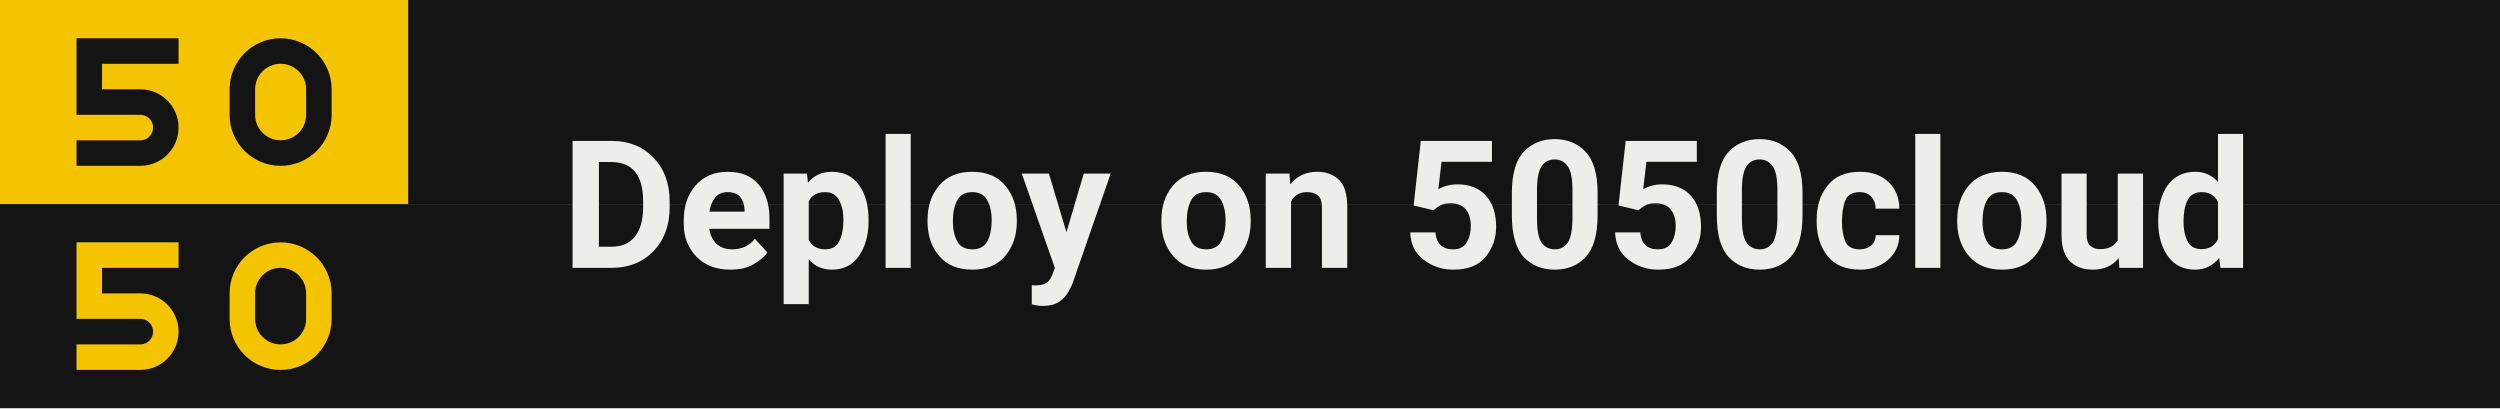
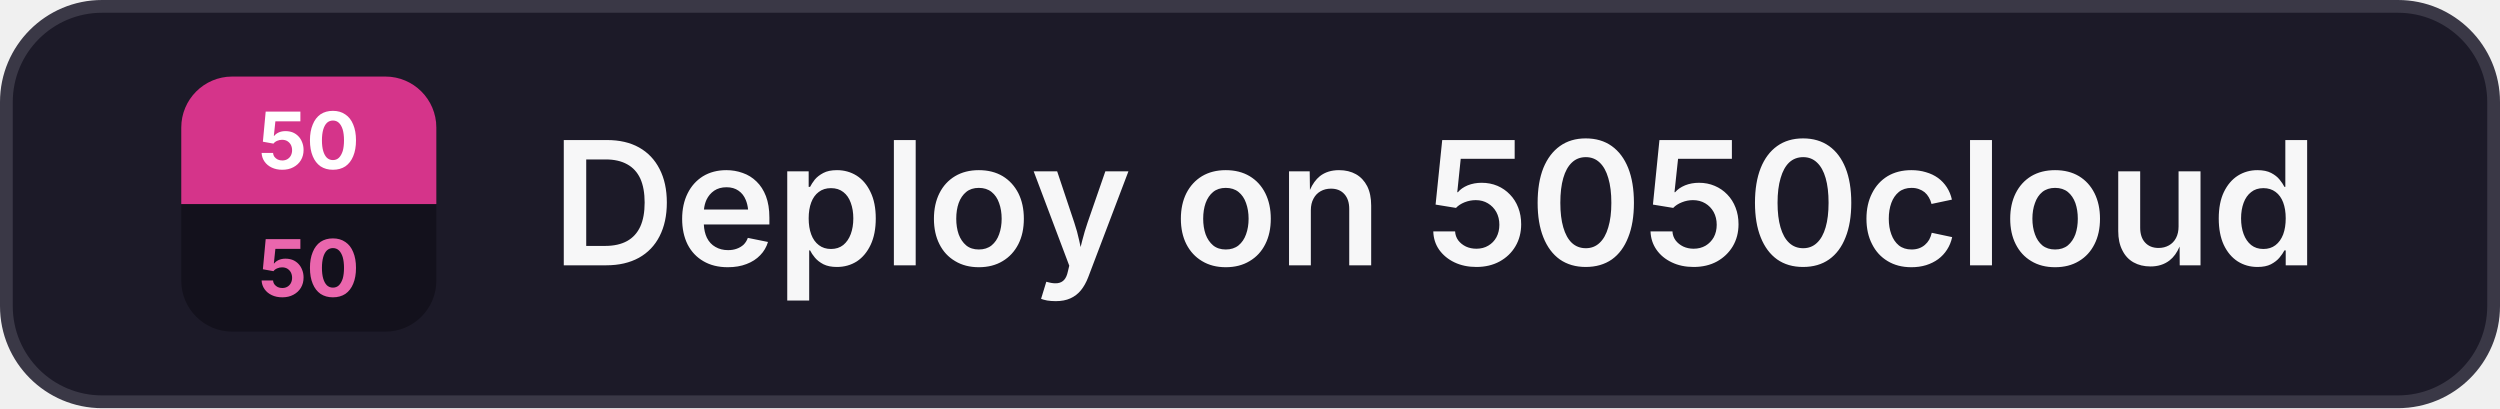
<svg xmlns="http://www.w3.org/2000/svg" width="196" height="32" viewBox="0 0 196 32" role="img" aria-label="Deploy on 5050cloud">
-   <rect width="32" height="16" fill="#f5c400" />
-   <rect y="16" width="196" height="16" fill="#141414" />
-   <rect x="32" width="164" height="16" fill="#141414" />
-   <g fill="none" stroke-width="2">
-     <g stroke="#141414">
-       <path d="M14 4H7V8H11A2 2 0 0 1 11 12H6" />
-       <rect x="19" y="4" width="6" height="8" rx="3" />
-     </g>
-     <g stroke="#f5c400" transform="translate(0 16)">
-       <path d="M14 4H7V8H11A2 2 0 0 1 11 12H6" />
-       <rect x="19" y="4" width="6" height="8" rx="3" />
+   <rect x="0.5" y="0.5" width="195" height="31" rx="7.5" fill="#1c1a28" stroke="#3a3846" />
+   <g transform="translate(14.21 6)">
+     <defs>
+       <clipPath id="b5050">
+         <rect width="20" height="20" rx="4" />
+       </clipPath>
+     </defs>
+     <g clip-path="url(#b5050)">
+       <rect width="20" height="20" fill="#13111c" />
+       <rect width="20" height="10" fill="#d5348a" />
+       <path fill="#ffffff" d="M7.92 7.31Q7.46 7.31 7.1 7.14Q6.74 6.97 6.53 6.67Q6.32 6.37 6.3 5.99H7.2Q7.21 6.16 7.31 6.3Q7.41 6.43 7.57 6.51Q7.73 6.58 7.92 6.58Q8.15 6.58 8.32 6.48Q8.49 6.38 8.59 6.2Q8.69 6.01 8.69 5.78Q8.69 5.54 8.59 5.35Q8.49 5.17 8.31 5.06Q8.14 4.96 7.9 4.96Q7.7 4.96 7.52 5.04Q7.33 5.12 7.23 5.26L6.4 5.11L6.62 2.75H9.34V3.51H7.38L7.26 4.65H7.29Q7.41 4.49 7.65 4.38Q7.88 4.28 8.17 4.28Q8.48 4.28 8.74 4.38Q9 4.49 9.19 4.69Q9.38 4.89 9.48 5.16Q9.59 5.43 9.59 5.76Q9.59 6.21 9.38 6.56Q9.17 6.91 8.79 7.11Q8.42 7.31 7.92 7.31ZM11.89 7.31Q11.33 7.31 10.92 7.04Q10.52 6.76 10.31 6.25Q10.09 5.73 10.09 5Q10.09 4.28 10.31 3.76Q10.52 3.24 10.92 2.96Q11.33 2.69 11.89 2.69Q12.46 2.69 12.86 2.97Q13.27 3.24 13.48 3.76Q13.7 4.28 13.7 5Q13.7 5.73 13.48 6.25Q13.27 6.76 12.87 7.04Q12.46 7.31 11.89 7.31ZM11.89 6.55Q12.17 6.55 12.36 6.37Q12.55 6.18 12.66 5.84Q12.76 5.5 12.76 5Q12.76 4.51 12.66 4.16Q12.55 3.81 12.36 3.63Q12.17 3.45 11.89 3.45Q11.62 3.45 11.42 3.63Q11.23 3.82 11.13 4.16Q11.03 4.51 11.03 5Q11.03 5.5 11.13 5.84Q11.23 6.18 11.42 6.37Q11.62 6.55 11.89 6.55Z" />
+       <path fill="#ea66ad" d="M7.92 17.31Q7.46 17.31 7.1 17.14Q6.74 16.97 6.53 16.67Q6.32 16.37 6.3 15.99H7.2Q7.21 16.16 7.31 16.3Q7.41 16.43 7.57 16.51Q7.73 16.58 7.92 16.58Q8.15 16.58 8.32 16.48Q8.49 16.38 8.59 16.2Q8.69 16.01 8.69 15.78Q8.69 15.54 8.59 15.35Q8.49 15.17 8.31 15.06Q8.14 14.96 7.9 14.96Q7.7 14.96 7.52 15.04Q7.33 15.12 7.23 15.26L6.4 15.11L6.62 12.75H9.34V13.51H7.38L7.26 14.65H7.29Q7.41 14.49 7.65 14.38Q7.88 14.28 8.17 14.28Q8.48 14.28 8.74 14.38Q9 14.49 9.19 14.69Q9.38 14.89 9.48 15.16Q9.59 15.43 9.59 15.76Q9.59 16.21 9.38 16.56Q9.17 16.91 8.79 17.11Q8.42 17.31 7.92 17.31ZM11.89 17.31Q11.33 17.31 10.92 17.04Q10.52 16.76 10.31 16.25Q10.09 15.73 10.09 15Q10.09 14.28 10.31 13.76Q10.52 13.24 10.92 12.96Q11.33 12.69 11.89 12.69Q12.46 12.69 12.86 12.97Q13.27 13.24 13.48 13.76Q13.7 14.28 13.7 15Q13.7 15.73 13.48 16.25Q13.27 16.76 12.87 17.04Q12.46 17.31 11.89 17.31ZM11.89 16.55Q12.17 16.55 12.36 16.37Q12.55 16.18 12.66 15.84Q12.76 15.5 12.76 15Q12.76 14.51 12.66 14.16Q12.55 13.81 12.36 13.63Q12.17 13.45 11.89 13.45Q11.62 13.45 11.42 13.63Q11.23 13.82 11.13 14.16Q11.03 14.51 11.03 15Q11.03 15.5 11.13 15.84Q11.23 16.18 11.42 16.37Q11.62 16.55 11.89 16.55Z" />
    </g>
  </g>
-   <text x="44" y="21" fill="#ededea" font-family="Archivo, system-ui, -apple-system, 'Segoe UI', Roboto, sans-serif" font-size="14" font-weight="600">Deploy on 5050cloud</text>
+   <path fill="#f7f7f8" d="M47.53 20.8H44.2V10.98H47.59Q49.06 10.98 50.1 11.56Q51.15 12.15 51.71 13.25Q52.28 14.35 52.28 15.88Q52.28 17.41 51.71 18.52Q51.15 19.62 50.09 20.21Q49.02 20.8 47.53 20.8ZM45.96 19.28H47.44Q48.47 19.28 49.16 18.9Q49.85 18.52 50.2 17.76Q50.54 17.01 50.54 15.88Q50.54 14.76 50.2 14Q49.85 13.25 49.17 12.88Q48.49 12.5 47.49 12.5H45.96ZM57.06 20.95Q55.95 20.95 55.15 20.48Q54.35 20.02 53.91 19.17Q53.48 18.31 53.48 17.16Q53.48 16.02 53.91 15.16Q54.33 14.31 55.11 13.82Q55.9 13.34 56.95 13.34Q57.62 13.34 58.23 13.56Q58.84 13.77 59.31 14.23Q59.78 14.68 60.05 15.38Q60.32 16.09 60.32 17.06V17.6H55.18Q55.21 18.2 55.42 18.64Q55.66 19.12 56.09 19.36Q56.52 19.61 57.08 19.61Q57.46 19.61 57.76 19.5Q58.07 19.39 58.3 19.18Q58.52 18.96 58.63 18.65L60.21 18.97Q60.03 19.57 59.6 20.01Q59.17 20.46 58.53 20.7Q57.89 20.95 57.06 20.95ZM55.19 16.43H58.65Q58.61 16.02 58.47 15.68Q58.28 15.21 57.9 14.95Q57.52 14.68 56.96 14.68Q56.39 14.68 55.99 14.95Q55.6 15.22 55.39 15.66Q55.23 16.01 55.19 16.43ZM61.72 23.56V13.43H63.4V14.65H63.51Q63.64 14.39 63.88 14.08Q64.13 13.78 64.55 13.56Q64.96 13.34 65.62 13.34Q66.47 13.34 67.16 13.77Q67.85 14.21 68.25 15.06Q68.66 15.9 68.66 17.13Q68.66 18.34 68.26 19.19Q67.86 20.04 67.18 20.49Q66.49 20.93 65.61 20.93Q64.98 20.93 64.56 20.72Q64.14 20.5 63.89 20.2Q63.64 19.9 63.51 19.63H63.44V23.56ZM65.15 19.52Q65.72 19.52 66.11 19.21Q66.5 18.89 66.7 18.35Q66.9 17.81 66.9 17.12Q66.9 16.44 66.7 15.9Q66.51 15.36 66.12 15.06Q65.73 14.75 65.15 14.75Q64.58 14.75 64.19 15.05Q63.8 15.34 63.6 15.87Q63.4 16.4 63.4 17.12Q63.4 17.84 63.6 18.38Q63.8 18.92 64.2 19.22Q64.59 19.52 65.15 19.52ZM71.79 10.98V20.8H70.08V10.98ZM76.74 20.95Q75.67 20.95 74.88 20.47Q74.08 20 73.65 19.14Q73.22 18.29 73.22 17.15Q73.22 16.01 73.65 15.15Q74.08 14.29 74.88 13.81Q75.67 13.34 76.74 13.34Q77.82 13.34 78.61 13.81Q79.4 14.29 79.84 15.15Q80.27 16.01 80.27 17.15Q80.27 18.29 79.84 19.14Q79.4 20 78.61 20.47Q77.82 20.95 76.74 20.95ZM76.74 19.56Q77.34 19.56 77.74 19.24Q78.14 18.91 78.33 18.37Q78.53 17.82 78.53 17.15Q78.53 16.47 78.33 15.92Q78.14 15.37 77.74 15.05Q77.34 14.73 76.74 14.73Q76.14 14.73 75.75 15.05Q75.36 15.37 75.16 15.92Q74.97 16.46 74.97 17.15Q74.97 17.82 75.16 18.37Q75.36 18.91 75.75 19.24Q76.14 19.56 76.74 19.56ZM81.62 23.43 82.03 22.09 82.23 22.14Q82.62 22.24 82.92 22.2Q83.23 22.16 83.43 21.94Q83.63 21.72 83.72 21.29L83.83 20.83L81.04 13.43H82.88L84.22 17.44Q84.46 18.15 84.61 18.86Q84.66 19.11 84.72 19.37Q84.79 19.11 84.85 18.85Q85.03 18.14 85.27 17.44L86.66 13.43H88.47L85.31 21.75Q85.08 22.34 84.75 22.75Q84.41 23.17 83.92 23.39Q83.44 23.61 82.77 23.61Q82.41 23.61 82.1 23.56Q81.8 23.5 81.62 23.43ZM96.1 20.95Q95.03 20.95 94.24 20.47Q93.45 20 93.01 19.14Q92.58 18.29 92.58 17.15Q92.58 16.01 93.01 15.15Q93.45 14.29 94.24 13.81Q95.03 13.34 96.1 13.34Q97.18 13.34 97.97 13.81Q98.77 14.29 99.2 15.15Q99.63 16.01 99.63 17.15Q99.63 18.29 99.2 19.14Q98.77 20 97.97 20.47Q97.18 20.95 96.1 20.95ZM96.1 19.56Q96.7 19.56 97.1 19.24Q97.5 18.91 97.69 18.37Q97.89 17.82 97.89 17.15Q97.89 16.47 97.69 15.92Q97.5 15.37 97.1 15.05Q96.7 14.73 96.1 14.73Q95.5 14.73 95.11 15.05Q94.72 15.37 94.52 15.92Q94.33 16.46 94.33 17.15Q94.33 17.82 94.52 18.37Q94.72 18.91 95.11 19.24Q95.5 19.56 96.1 19.56ZM102.77 16.48V20.8H101.06V13.43H102.68L102.7 14.89Q103 14.2 103.48 13.81Q104.08 13.34 104.98 13.34Q105.74 13.34 106.31 13.66Q106.87 13.98 107.19 14.6Q107.5 15.22 107.5 16.11V20.8H105.78V16.38Q105.78 15.64 105.4 15.22Q105.02 14.79 104.35 14.79Q103.89 14.79 103.54 14.99Q103.18 15.19 102.98 15.57Q102.77 15.95 102.77 16.48ZM115.75 20.93Q114.79 20.93 114.03 20.57Q113.28 20.21 112.83 19.58Q112.39 18.95 112.37 18.14H114.08Q114.1 18.54 114.33 18.85Q114.56 19.15 114.93 19.33Q115.3 19.5 115.75 19.5Q116.28 19.5 116.68 19.26Q117.09 19.02 117.32 18.6Q117.55 18.17 117.55 17.62Q117.55 17.06 117.31 16.62Q117.07 16.19 116.65 15.94Q116.24 15.69 115.7 15.69Q115.25 15.69 114.82 15.86Q114.4 16.03 114.15 16.3L112.55 16.04L113.07 10.98H118.75V12.45H114.52L114.25 15.07H114.3Q114.57 14.74 115.07 14.53Q115.57 14.33 116.16 14.33Q116.83 14.33 117.4 14.57Q117.96 14.81 118.38 15.25Q118.8 15.68 119.03 16.28Q119.26 16.87 119.26 17.58Q119.26 18.55 118.81 19.31Q118.37 20.06 117.57 20.5Q116.78 20.93 115.75 20.93ZM124.32 20.93Q123.14 20.93 122.29 20.34Q121.45 19.74 121 18.61Q120.55 17.49 120.55 15.9Q120.55 14.3 121 13.17Q121.46 12.05 122.3 11.45Q123.14 10.85 124.32 10.85Q125.52 10.85 126.36 11.45Q127.2 12.05 127.65 13.17Q128.1 14.3 128.1 15.9Q128.1 17.49 127.65 18.61Q127.21 19.74 126.37 20.34Q125.52 20.93 124.32 20.93ZM124.33 19.46Q124.97 19.46 125.41 19.04Q125.86 18.62 126.09 17.82Q126.33 17.03 126.33 15.9Q126.33 14.76 126.09 13.96Q125.86 13.16 125.41 12.74Q124.97 12.32 124.33 12.32Q123.68 12.32 123.24 12.74Q122.79 13.16 122.56 13.96Q122.33 14.76 122.33 15.9Q122.33 17.03 122.56 17.82Q122.79 18.62 123.23 19.04Q123.68 19.46 124.33 19.46ZM132.78 20.93Q131.82 20.93 131.07 20.57Q130.31 20.21 129.87 19.58Q129.43 18.95 129.4 18.14H131.12Q131.14 18.54 131.37 18.85Q131.6 19.15 131.97 19.33Q132.34 19.5 132.78 19.5Q133.31 19.5 133.72 19.26Q134.12 19.02 134.36 18.6Q134.59 18.17 134.59 17.62Q134.59 17.06 134.35 16.62Q134.11 16.19 133.69 15.94Q133.27 15.69 132.73 15.69Q132.28 15.69 131.86 15.86Q131.43 16.03 131.18 16.3L129.59 16.04L130.1 10.98H135.78V12.45H131.56L131.28 15.07H131.33Q131.61 14.74 132.11 14.53Q132.61 14.33 133.2 14.33Q133.87 14.33 134.43 14.57Q135 14.81 135.42 15.25Q135.84 15.68 136.07 16.28Q136.3 16.87 136.3 17.58Q136.3 18.55 135.85 19.31Q135.4 20.06 134.61 20.5Q133.82 20.93 132.78 20.93ZM141.36 20.93Q140.17 20.93 139.33 20.34Q138.49 19.74 138.04 18.61Q137.59 17.49 137.59 15.9Q137.59 14.3 138.04 13.17Q138.49 12.05 139.33 11.45Q140.17 10.85 141.36 10.85Q142.55 10.85 143.4 11.45Q144.24 12.05 144.69 13.17Q145.14 14.3 145.14 15.9Q145.14 17.49 144.69 18.61Q144.25 19.74 143.4 20.34Q142.56 20.93 141.36 20.93ZM141.37 19.46Q142.01 19.46 142.45 19.04Q142.9 18.62 143.13 17.82Q143.36 17.03 143.36 15.9Q143.36 14.76 143.13 13.96Q142.9 13.16 142.45 12.74Q142.01 12.32 141.37 12.32Q140.72 12.32 140.27 12.74Q139.83 13.16 139.6 13.96Q139.36 14.76 139.36 15.9Q139.36 17.03 139.59 17.82Q139.82 18.62 140.27 19.04Q140.72 19.46 141.37 19.46ZM149.85 20.95Q148.78 20.95 147.99 20.47Q147.2 20 146.77 19.14Q146.33 18.29 146.33 17.15Q146.33 16.01 146.77 15.15Q147.2 14.29 147.99 13.81Q148.78 13.34 149.85 13.34Q150.47 13.34 150.99 13.5Q151.52 13.65 151.94 13.95Q152.35 14.25 152.63 14.68Q152.91 15.11 153.03 15.65L151.43 15.99Q151.36 15.7 151.22 15.47Q151.09 15.24 150.89 15.07Q150.69 14.91 150.43 14.82Q150.18 14.73 149.87 14.73Q149.27 14.73 148.87 15.05Q148.48 15.37 148.28 15.91Q148.08 16.46 148.08 17.15Q148.08 17.83 148.28 18.37Q148.48 18.92 148.87 19.24Q149.27 19.56 149.87 19.56Q150.18 19.56 150.44 19.47Q150.7 19.38 150.91 19.2Q151.11 19.03 151.25 18.79Q151.38 18.55 151.45 18.25L153.05 18.59Q152.93 19.14 152.65 19.57Q152.37 20.01 151.95 20.32Q151.54 20.62 151 20.79Q150.47 20.95 149.85 20.95ZM156.17 10.98V20.8H154.45V10.98ZM161.12 20.95Q160.04 20.95 159.25 20.47Q158.46 20 158.03 19.14Q157.6 18.29 157.6 17.15Q157.6 16.01 158.03 15.15Q158.46 14.29 159.25 13.81Q160.04 13.34 161.12 13.34Q162.2 13.34 162.99 13.81Q163.78 14.29 164.21 15.15Q164.64 16.01 164.64 17.15Q164.64 18.29 164.21 19.14Q163.78 20 162.99 20.47Q162.2 20.95 161.12 20.95ZM161.12 19.56Q161.72 19.56 162.12 19.24Q162.51 18.91 162.71 18.37Q162.9 17.82 162.9 17.15Q162.9 16.47 162.71 15.92Q162.51 15.37 162.12 15.05Q161.72 14.73 161.12 14.73Q160.52 14.73 160.12 15.05Q159.73 15.37 159.54 15.92Q159.34 16.46 159.34 17.15Q159.34 17.82 159.54 18.37Q159.73 18.91 160.12 19.24Q160.52 19.56 161.12 19.56ZM168.6 20.89Q167.84 20.89 167.27 20.57Q166.7 20.25 166.39 19.62Q166.07 19 166.07 18.12V13.43H167.79V17.85Q167.79 18.59 168.17 19.01Q168.56 19.44 169.23 19.44Q169.68 19.44 170.04 19.24Q170.4 19.04 170.6 18.66Q170.8 18.28 170.8 17.75V13.43H172.52V20.8H170.89L170.88 19.33Q170.58 20.04 170.09 20.42Q169.48 20.89 168.6 20.89ZM176.99 20.93Q176.12 20.93 175.43 20.49Q174.74 20.04 174.34 19.19Q173.95 18.34 173.95 17.13Q173.95 15.9 174.35 15.06Q174.76 14.21 175.45 13.77Q176.14 13.34 176.98 13.34Q177.64 13.34 178.06 13.56Q178.48 13.78 178.72 14.08Q178.97 14.39 179.1 14.65H179.17V10.98H180.88V20.8H179.2V19.63H179.1Q178.96 19.9 178.71 20.2Q178.46 20.5 178.04 20.72Q177.63 20.93 176.99 20.93ZM177.45 19.52Q178.01 19.52 178.4 19.22Q178.79 18.92 179 18.38Q179.2 17.84 179.2 17.12Q179.2 16.4 179 15.87Q178.8 15.34 178.41 15.05Q178.01 14.75 177.45 14.75Q176.87 14.75 176.49 15.06Q176.1 15.36 175.9 15.9Q175.7 16.44 175.7 17.12Q175.7 17.81 175.9 18.35Q176.1 18.89 176.49 19.21Q176.88 19.52 177.45 19.52Z" />
</svg>
